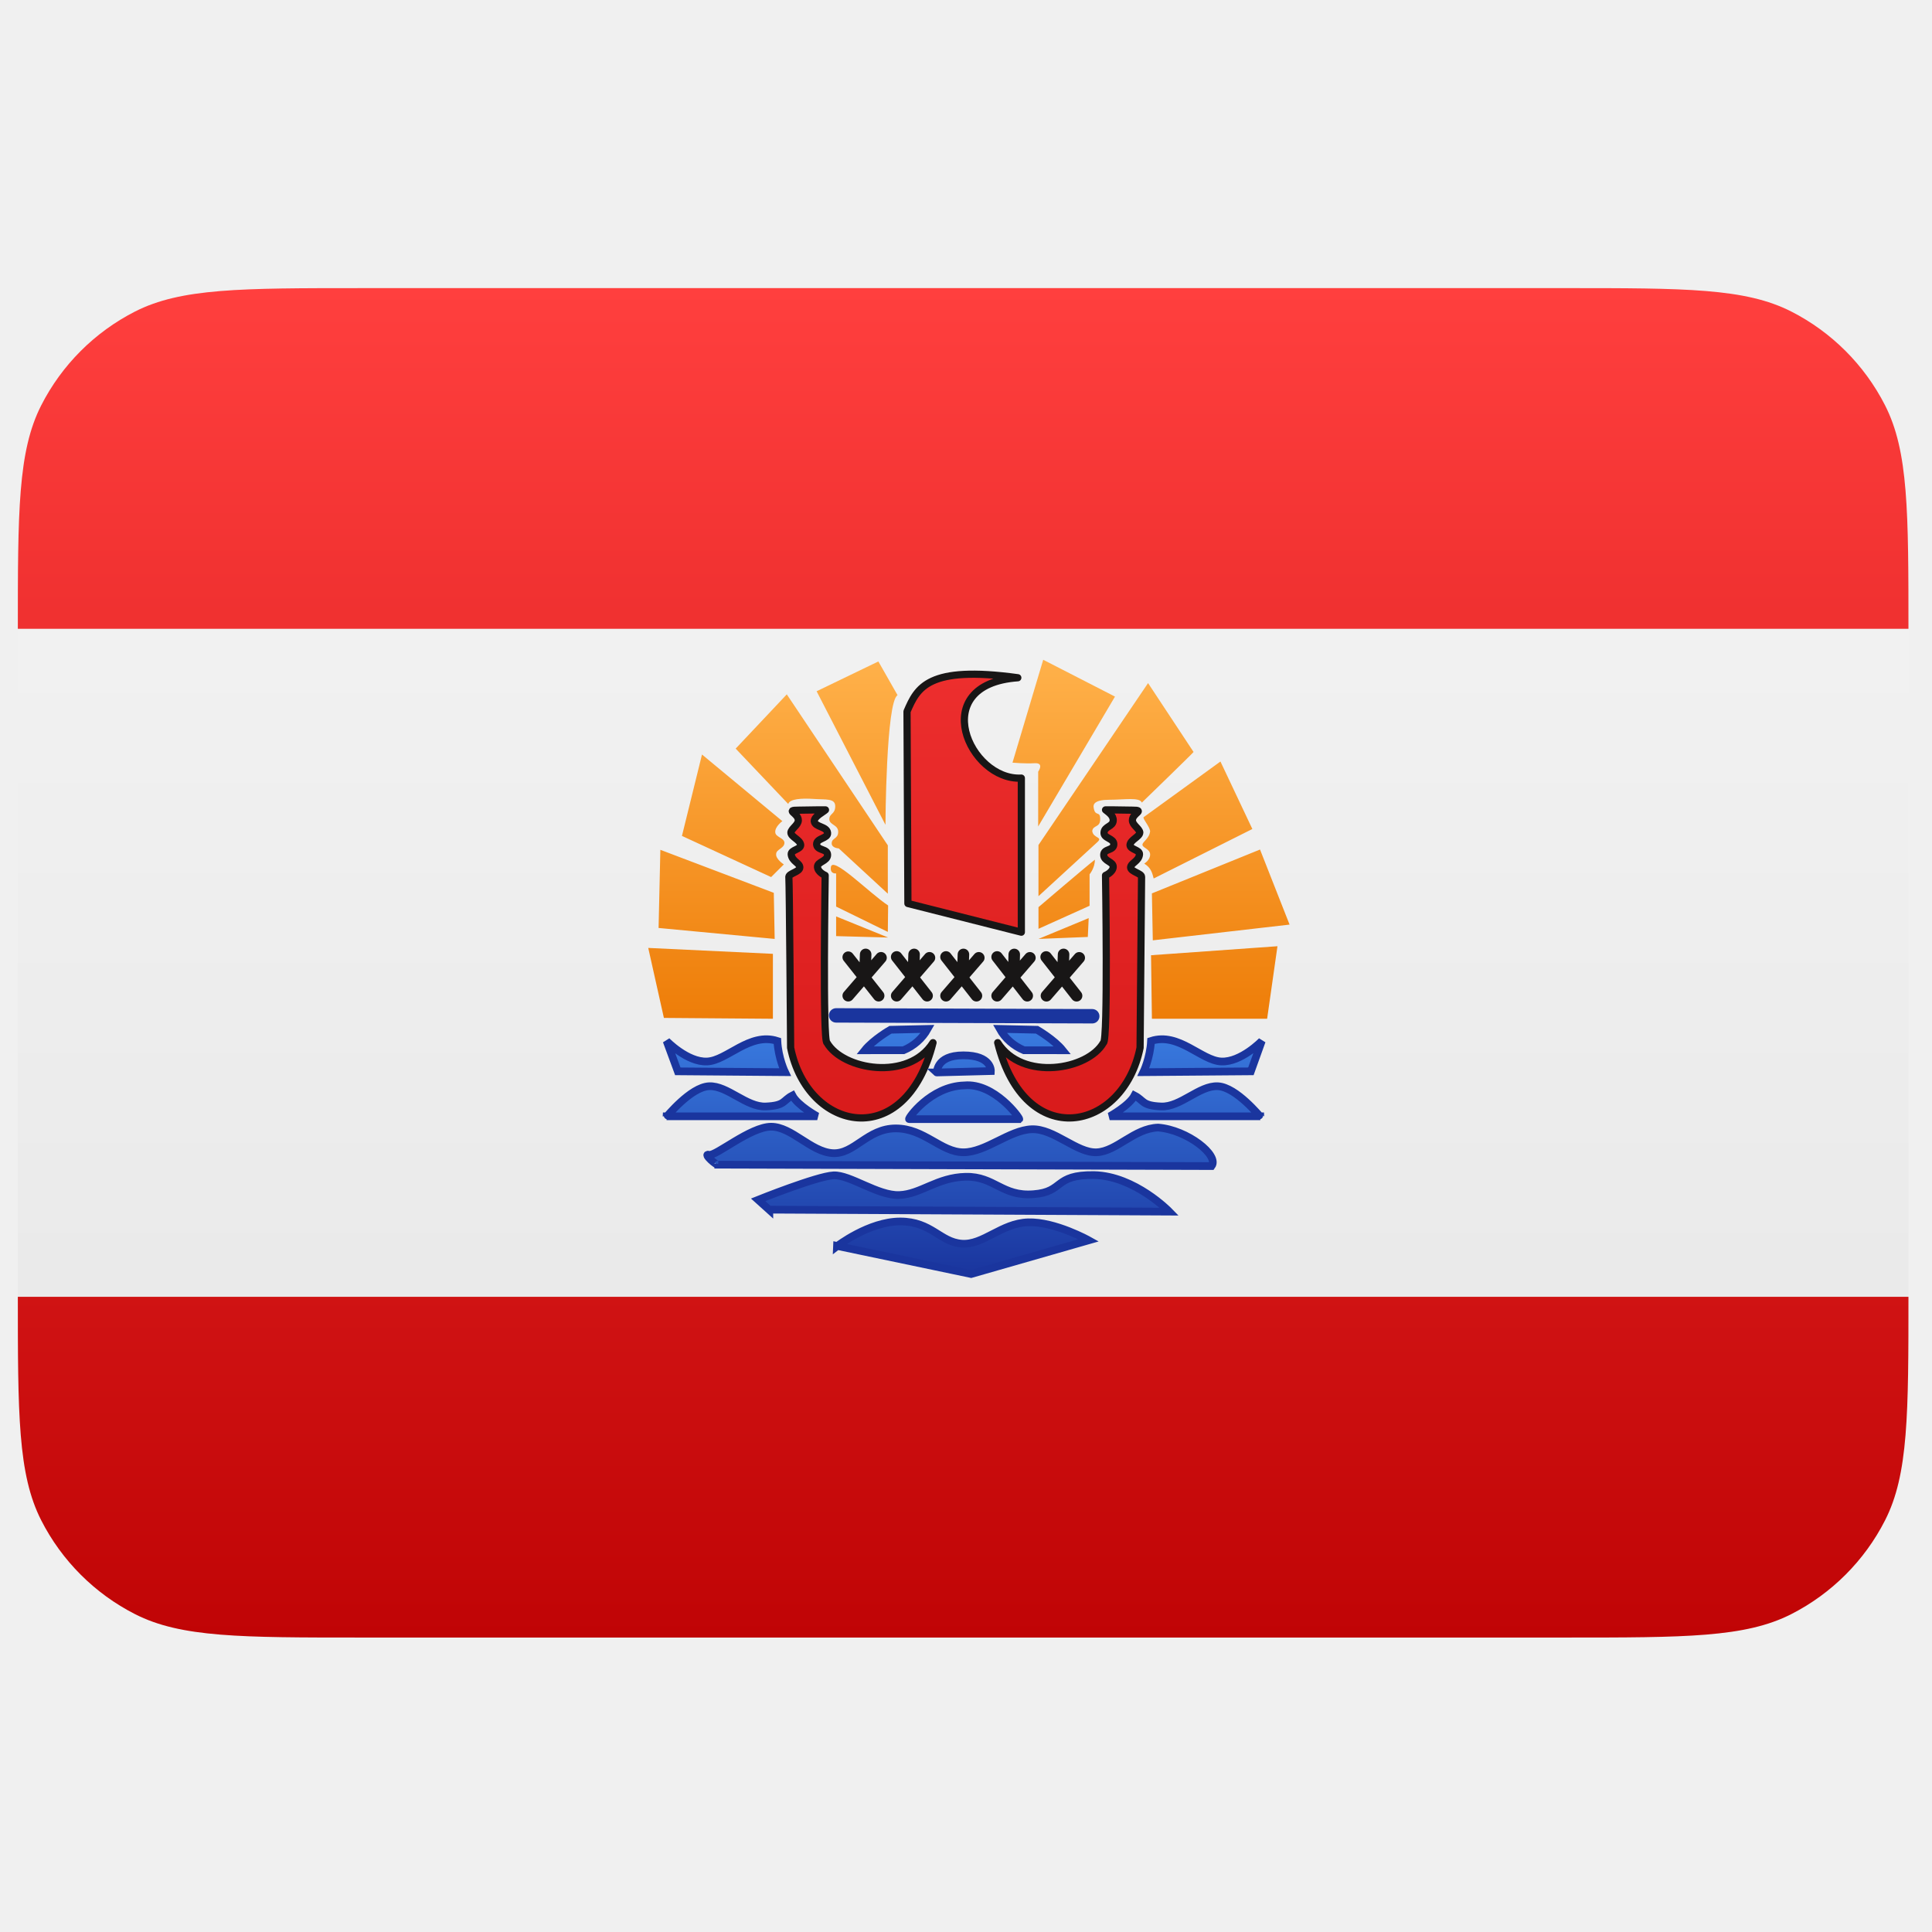
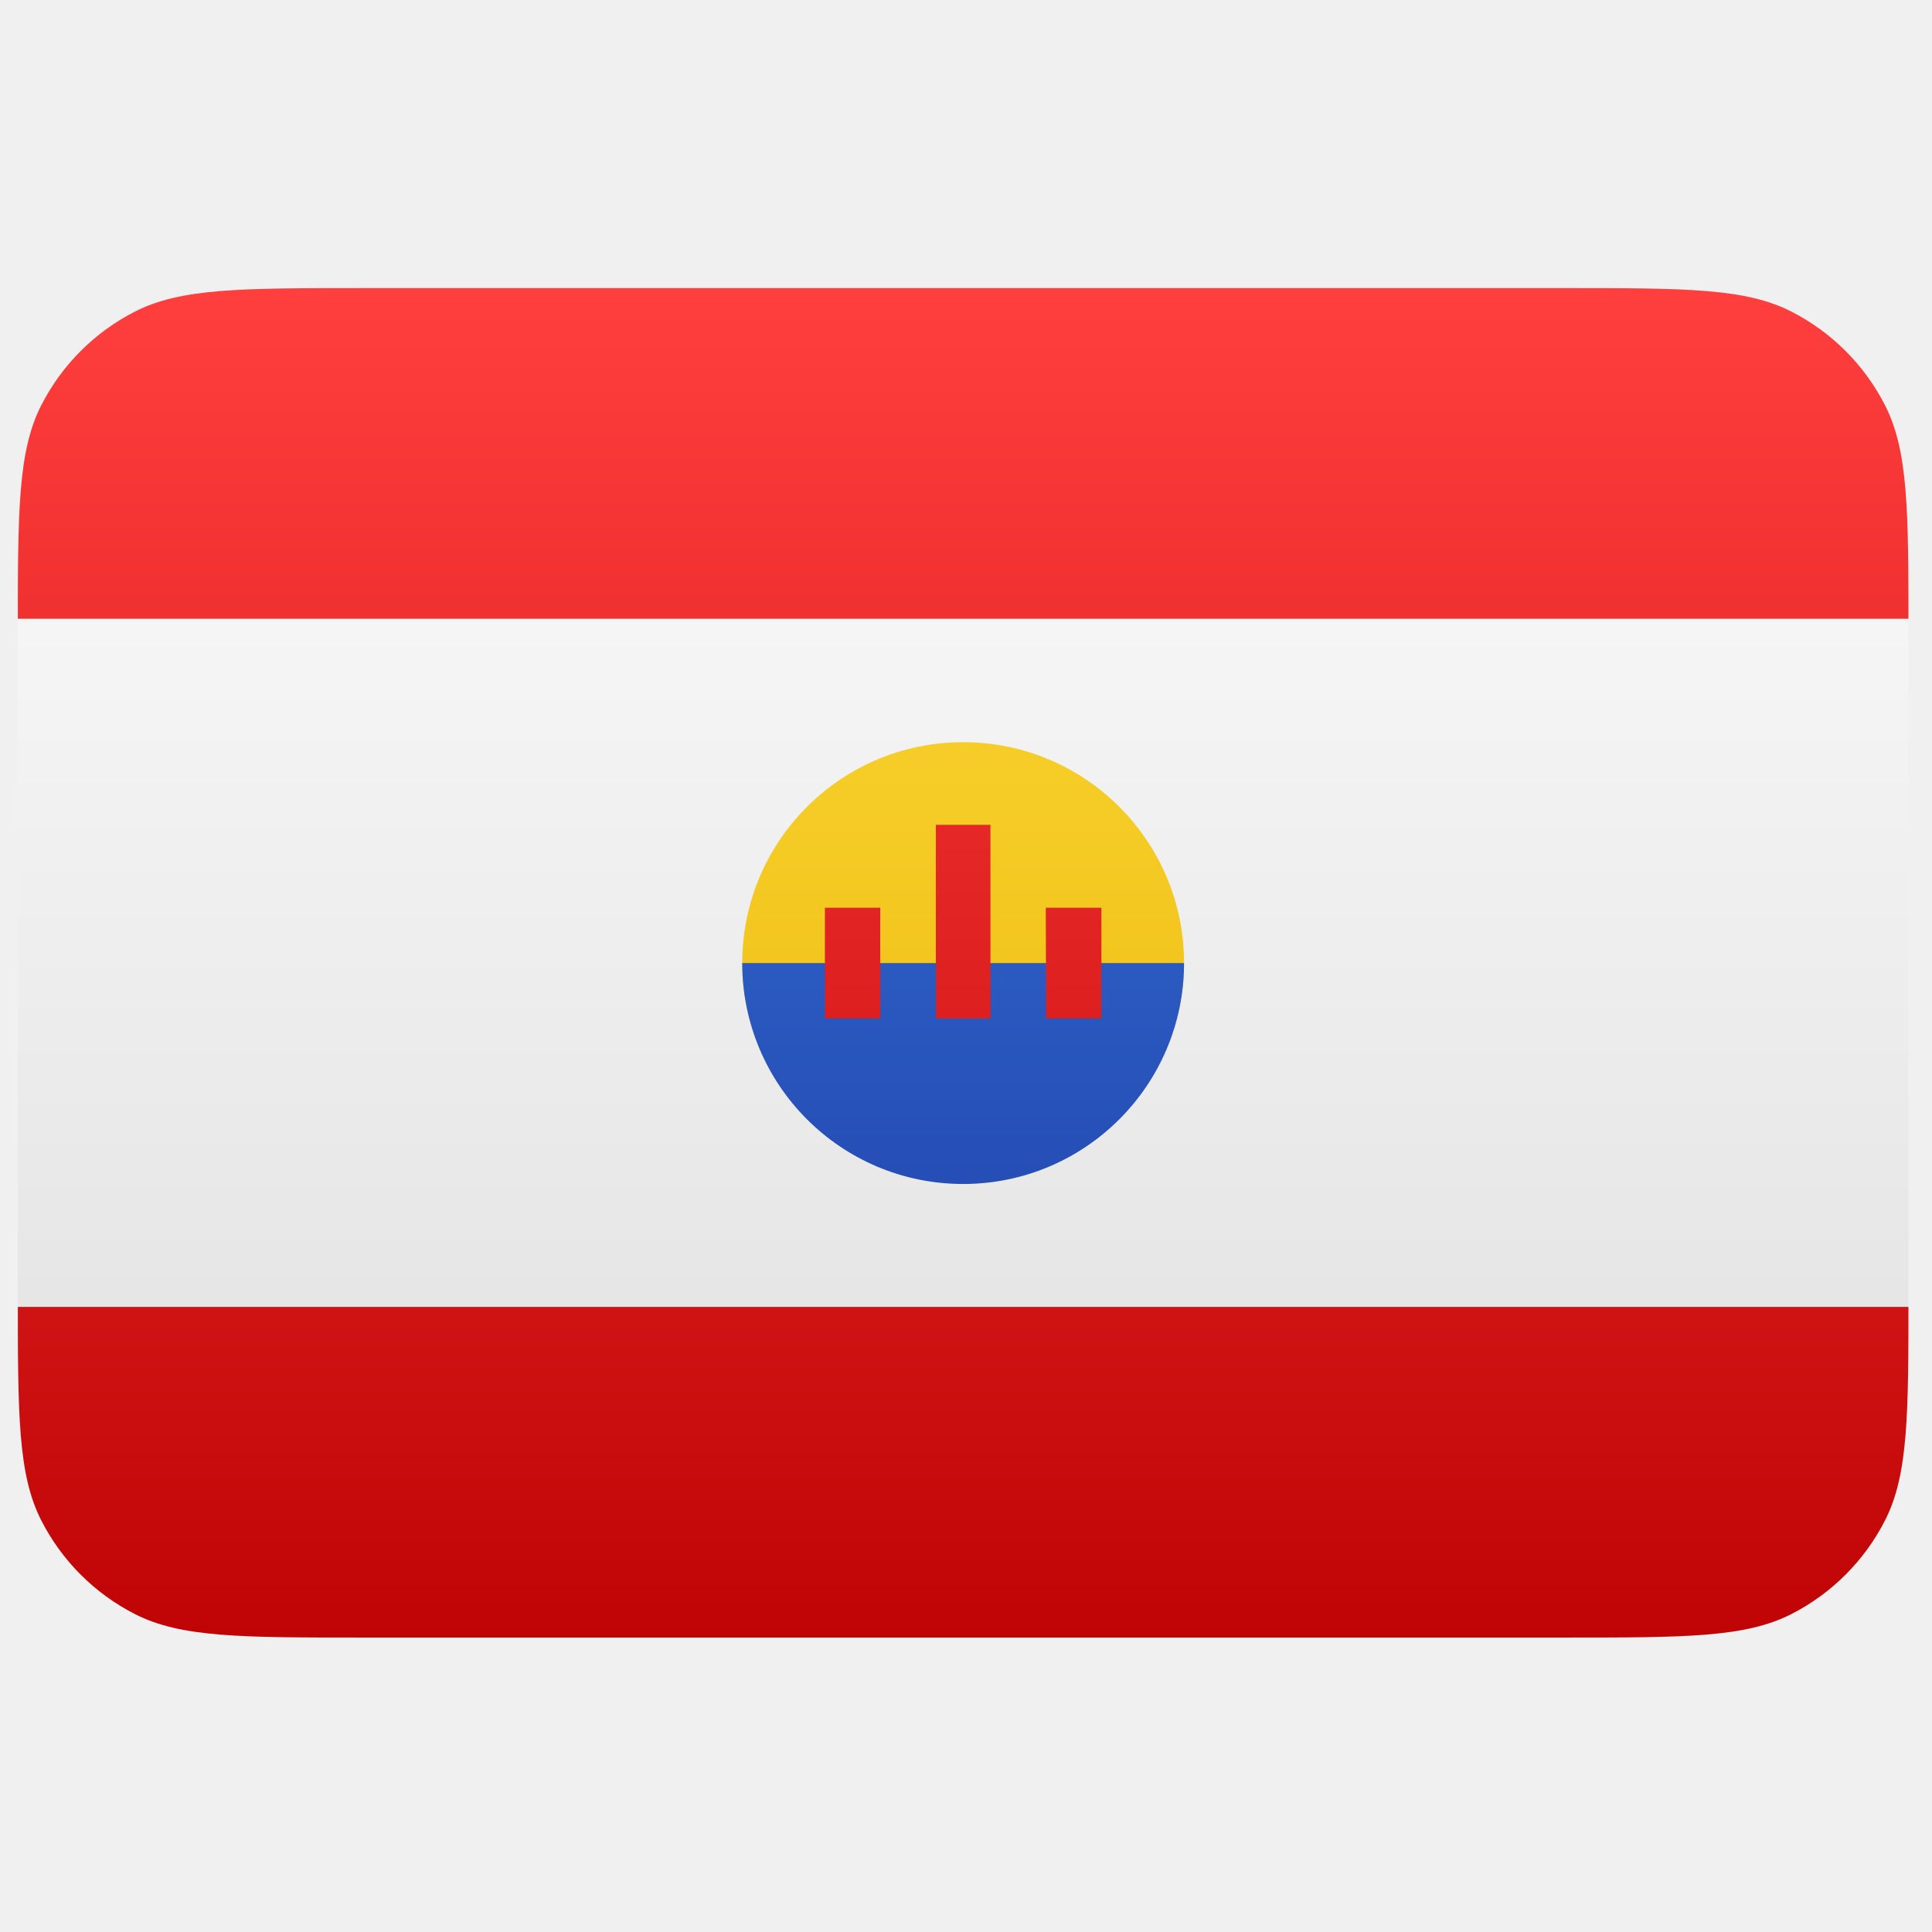
<svg xmlns="http://www.w3.org/2000/svg" viewBox="0 0 144 144" width="144" height="144">
  <defs>
    <mask id="pf-board" maskUnits="userSpaceOnUse" maskContentUnits="userSpaceOnUse" x="0" y="0" width="144" height="144" mask-type="alpha">
      <path d="M 116.645 21.474 c 8.961 0 13.441 0 16.864 1.744 a 16 16 0 0 1 6.992 6.992 c 1.744 3.423 1.744 7.903 1.744 16.864 L 142.245 96.453 c 0 8.961 0 13.441 -1.744 16.864 a 16 16 0 0 1 -6.992 6.992 c -3.423 1.744 -7.903 1.744 -16.864 1.744 L 26.929 122.053 c -8.961 0 -13.441 0 -16.864 -1.744 a 16 16 0 0 1 -6.992 -6.992 c -1.744 -3.423 -1.744 -7.903 -1.744 -16.864 L 1.329 47.075 c 0 -8.961 0 -13.441 1.744 -16.864 a 16 16 0 0 1 6.992 -6.992 c 3.423 -1.744 7.903 -1.744 16.864 -1.744 Z" fill="#FFFFFF" />
    </mask>
-     <linearGradient id="pf-white" x1="72" y1="21.474" x2="72" y2="122.053" gradientUnits="userSpaceOnUse">
-       <stop stop-color="#F5F5F5" />
-       <stop offset="1" stop-color="#E6E6E6" />
-     </linearGradient>
-     <linearGradient id="pf-blue" x1="72" y1="75.682" x2="72" y2="94.959" gradientUnits="userSpaceOnUse">
-       <stop stop-color="#3B7FE4" />
-       <stop offset="1" stop-color="#1A359E" />
-     </linearGradient>
    <linearGradient id="pf-red" x1="72" y1="21.474" x2="72" y2="122.053" gradientUnits="userSpaceOnUse">
      <stop stop-color="#FF3F3E" />
      <stop offset="1" stop-color="#C00405" />
    </linearGradient>
-     <linearGradient id="pf-orange" x1="72" y1="49.175" x2="72" y2="75.933" gradientUnits="userSpaceOnUse">
-       <stop stop-color="#FFB14A" />
-       <stop offset="1" stop-color="#EE7D08" />
+     <linearGradient id="pf-white" x1="72" y1="46.619" x2="72" y2="96.908" gradientUnits="userSpaceOnUse">
+       <stop stop-color="#F5F5F5" />
+       <stop offset="1" stop-color="#E6E6E6" />
+     </linearGradient>
+     <linearGradient id="pf-emblem-gold" x1="72" y1="21.474" x2="72" y2="122.053" gradientUnits="userSpaceOnUse">
+       <stop stop-color="#FFDD3D" />
+       <stop offset="1" stop-color="#E5AF00" />
+     </linearGradient>
+     <linearGradient id="pf-emblem-blue" x1="72" y1="21.474" x2="72" y2="122.053" gradientUnits="userSpaceOnUse">
+       <stop stop-color="#3B7FE4" />
+       <stop offset="1" stop-color="#1A359E" />
+     </linearGradient>
+     <linearGradient id="pf-emblem-red" x1="72" y1="21.474" x2="72" y2="122.053" gradientUnits="userSpaceOnUse">
+       <stop stop-color="#FF3F3E" />
+       <stop offset="1" stop-color="#C00405" />
    </linearGradient>
  </defs>
  <g mask="url(#pf-board)">
-     <path d="M1.329 21.474h140.916v100.578h-140.916Z" fill="url(#pf-white)" stroke="url(#pf-white)" stroke-width=".5" stroke-linejoin="round" />
-     <path d="M 1.329,21.474 l 140.916,0 l 0,100.578 L 1.329,122.053 z" fill="url(#pf-white)" stroke="url(#pf-white)" stroke-width=".5" stroke-linejoin="round" />
-     <path d="M 18.944,21.474 l 105.687,0 l 0,100.578 L 18.944,122.053 z" fill="url(#pf-white)" stroke="url(#pf-white)" stroke-width=".5" stroke-linejoin="round" />
-     <path d="M 62.385,92.885 s 2.378,-1.844 4.712,-1.844 s 2.95,1.53 4.58,1.655 c 1.607,0.126 2.95,-1.53 4.954,-1.592 s 4.514,1.341 4.514,1.341 l -8.763,2.514 l -9.996,-2.095 z m -5.042,-2.724 l 29.813,0.147 s -2.576,-2.661 -5.615,-2.724 c -3.039,-0.042 -2.202,1.257 -4.514,1.425 c -2.334,0.189 -2.906,-1.341 -5.042,-1.299 s -3.347,1.299 -4.954,1.362 s -3.677,-1.53 -4.91,-1.467 s -5.615,1.823 -5.615,1.823 l 0.837,0.754 z m -3.809,-3.353 l 36.77,0.105 c 0.594,-0.796 -1.805,-2.703 -3.985,-2.871 c -1.805,0.063 -3.083,1.781 -4.58,1.844 s -3.171,-1.781 -4.844,-1.718 s -3.413,1.718 -5.086,1.718 s -2.906,-1.781 -5.042,-1.781 s -3.083,1.949 -4.712,1.844 s -3.039,-1.97 -4.58,-1.97 s -4.117,2.2 -4.624,2.095 c -0.528,-0.147 0.639,0.901 0.683,0.712 z" fill="url(#pf-blue)" fill-rule="evenodd" stroke="#1A359E" stroke-width="0.573" />
-     <path d="m 67.67,67.342 l 8.455,2.137 l 0,-11.483 c -3.875,0.21 -7.09,-6.999 -0.264,-7.481 c -6.716,-0.922 -7.486,0.733 -8.257,2.514 z" fill="url(#pf-red)" fill-rule="evenodd" stroke-linejoin="round" stroke="#181616" stroke-width="0.537" />
-     <path d="m 62.319,75.682 l 19.09,0.063" fill="url(#pf-blue)" fill-rule="evenodd" stroke-linecap="round" stroke="#1A359E" stroke-width="1.074" />
-     <path d="m 63.222,71.344 l 2.268,2.871 m -2.268,0 l 2.444,-2.829 M 64.521,71.135 l -0.066,1.781 m 2.378,-1.592 l 2.268,2.892 m -2.268,0 l 2.444,-2.829 m -1.145,-0.251 l -0.066,1.781 m 2.444,-1.592 l 2.268,2.892 m -2.268,0 l 2.444,-2.829 m -1.145,-0.251 l -0.066,1.781 m 2.576,-1.592 l 2.246,2.892 m -2.246,0 l 2.444,-2.829 m -1.167,-0.251 l -0.044,1.781 m 2.422,-1.592 l 2.268,2.892 m -2.246,0 l 2.444,-2.829 M 79.273,71.135 l -0.066,1.781" fill="none" stroke-linecap="round" stroke="#181616" stroke-width="0.859" />
-     <path d="m 49.483,75.87 l 8.125,0.063 l 0,-4.84 l -9.292,-0.44 z m -0.396,-6.705 l 8.653,0.817 l -0.066,-3.436 l -8.455,-3.206 l -0.132,5.846 z m 1.761,-6.852 l 6.627,3.059 l 0.947,-0.943 s -0.617,-0.398 -0.572,-0.775 c 0,-0.356 0.617,-0.419 0.617,-0.838 c 0,-0.356 -0.661,-0.419 -0.683,-0.775 c -0.044,-0.419 0.528,-0.838 0.528,-0.838 l -5.989,-4.966 l -1.497,6.077 z m 43.596,13.62 l -8.587,0 l -0.066,-4.736 l 9.424,-0.671 z M 85.923,70.087 l 10.194,-1.173 l -2.202,-5.595 l -8.059,3.269 z m 7.42,-8.298 L 85.989,65.477 c -0.11,-0.419 -0.198,-0.796 -0.705,-1.111 c 0,0 0.44,-0.251 0.44,-0.671 s -0.572,-0.503 -0.572,-0.733 s 0.528,-0.461 0.572,-1.027 c -0.066,-0.377 -0.572,-0.922 -0.484,-1.027 l 5.725,-4.149 z m -15.941,8.193 l 3.677,-0.147 l 0.066,-1.404 z m -11.229,-0.105 l -3.853,-0.105 l 0,-1.467 l 3.875,1.572 z m 0,-0.419 l -3.853,-1.886 l 0,-2.473 s -0.44,0.063 -0.396,-0.419 c 0.022,-1.027 2.84,1.865 4.272,2.808 z m 11.229,-0.23 l 0,-1.613 s 3.479,-2.975 4.205,-3.541 c 0,0.629 -0.396,1.09 -0.396,1.09 l 0,2.347 z M 54.833,55.797 l 3.919,4.128 c 0.088,-0.377 0.991,-0.44 1.894,-0.377 s 1.607,-0.063 1.607,0.545 s -0.44,0.524 -0.44,0.964 s 0.661,0.398 0.661,0.943 s -0.484,0.44 -0.484,0.859 c 0,0.356 0.528,0.377 0.528,0.377 l 3.655,3.374 l 0,-3.604 l -7.53,-11.252 z m 6.033,-4.275 l 5.13,9.953 s 0.044,-9.178 0.903,-9.66 l -1.431,-2.514 z m 22.238,0.398 l -5.725,9.681 L 77.38,57.515 s 0.484,-0.671 -0.264,-0.629 s -1.651,-0.042 -1.651,-0.042 l 2.29,-7.669 z M 88.961,56.048 c -0.066,0.105 -3.853,3.772 -3.853,3.772 c -0.176,-0.419 -1.321,-0.21 -2.422,-0.21 s -1.233,0.335 -1.167,0.608 c 0.11,0.691 0.484,0.168 0.484,0.838 c 0,0.65 -0.528,0.419 -0.594,0.88 c 0.066,0.566 0.837,0.419 0.374,0.838 l -4.382,4.023 l 0,-3.814 l 8.169,-12.069 z" fill="url(#pf-orange)" fill-rule="evenodd" />
-     <path d="M 69.541,77.714 c -1.828,2.892 -6.738,2.033 -7.905,0 c -0.33,-0.084 -0.132,-12.467 -0.132,-12.467 s -0.55,-0.23 -0.572,-0.629 s 0.749,-0.419 0.749,-0.901 s -0.793,-0.293 -0.815,-0.796 c 0,-0.461 0.859,-0.419 0.815,-0.838 c -0.044,-0.503 -0.947,-0.419 -0.991,-0.88 c 0,-0.356 0.661,-0.671 0.837,-0.838 l -0.617,0 l -1.409,0.021 c -1.013,0 0,0.21 0,0.754 c 0,0.356 -0.506,0.608 -0.55,0.901 c -0.022,0.335 0.705,0.545 0.727,0.943 c 0,0.335 -0.727,0.356 -0.705,0.691 c 0.044,0.524 0.661,0.65 0.639,0.985 c 0,0.314 -0.793,0.44 -0.815,0.691 c 0.044,0.503 0.132,12.74 0.132,12.74 c 1.255,6.244 8.543,7.816 10.613,-0.377 z m 4.822,0 c 1.828,2.892 6.738,2.033 7.883,0 c 0.352,-0.084 0.154,-12.467 0.154,-12.467 s 0.55,-0.23 0.572,-0.629 s -0.705,-0.419 -0.705,-0.901 s 0.749,-0.293 0.749,-0.796 c 0,-0.461 -0.771,-0.419 -0.727,-0.88 s 0.661,-0.419 0.683,-0.88 c 0.022,-0.398 -0.374,-0.629 -0.572,-0.796 l 0.594,0 l 1.409,0.021 c 0.991,0 0,0.21 0,0.754 c 0,0.356 0.506,0.608 0.55,0.901 c 0,0.335 -0.705,0.545 -0.727,0.943 c 0,0.335 0.727,0.356 0.705,0.691 c -0.044,0.524 -0.661,0.65 -0.661,0.985 c 0.022,0.314 0.815,0.44 0.815,0.691 l -0.11,12.74 c -1.255,6.244 -8.565,7.816 -10.613,-0.377 z" fill="url(#pf-red)" fill-rule="evenodd" stroke-linejoin="round" stroke="#181616" stroke-width="0.537" />
-     <path d="M 67.758,83.414 L 75.971,83.414 c 0.066,-0.063 -1.85,-2.724 -4.095,-2.514 c -2.532,0.063 -4.25,2.514 -4.117,2.514 z m 26.18,-0.21 l -11.229,0 s 1.453,-0.796 1.85,-1.551 c 0.727,0.377 0.528,0.754 1.982,0.817 s 2.84,-1.572 4.227,-1.509 s 3.171,2.305 3.171,2.263 z m -44.256,0 l 11.229,0 s -1.453,-0.796 -1.85,-1.551 c -0.727,0.377 -0.528,0.754 -1.982,0.817 s -2.862,-1.572 -4.227,-1.509 c -1.387,0.063 -3.171,2.305 -3.171,2.263 z m 0.837,-3.353 l 7.993,0.063 s -0.506,-1.048 -0.572,-2.326 c -2.07,-0.671 -3.743,1.467 -5.24,1.53 c -1.475,0.063 -3.016,-1.53 -3.016,-1.53 z m 42.715,0 l -8.015,0.063 s 0.506,-1.048 0.572,-2.326 c 2.07,-0.671 3.743,1.467 5.24,1.53 c 1.475,0.063 3.016,-1.53 3.016,-1.53 z M 69.805,79.936 l 4.051,-0.105 s 0.066,-1.173 -2.048,-1.173 s -1.938,1.341 -2.004,1.278 z m -2.466,-1.655 a 3.743,3.562 0 0,0 1.805,-1.592 l -2.774,0.063 s -1.277,0.733 -1.916,1.53 z m 8.983,0 a 3.743,3.562 0 0,1 -1.805,-1.592 l 2.774,0.063 s 1.277,0.733 1.916,1.53 z" fill="url(#pf-blue)" fill-rule="evenodd" stroke="#1A359E" stroke-width="0.573" />
-     <path d="M -7.478,96.908 l 158.531,0 l 0,25.145 L -7.478,122.053 z m 0,-75.434 l 158.531,0 l 0,25.145 L -7.478,46.619 z" fill="url(#pf-red)" fill-rule="evenodd" stroke="url(#pf-red)" stroke-width=".5" stroke-linejoin="round" />
+     <path d="M 1.329 21.474 h 140.916 v 100.578 h -140.916 Z" fill="url(#pf-red)" stroke="url(#pf-red)" stroke_width="0.5" stroke-linejoin="round" />
+     <path d="M 1.329 46.619 h 140.916 v 50.289 h -140.916 Z" fill="url(#pf-white)" stroke="url(#pf-white)" stroke_width="0.5" stroke-linejoin="round" />
+     <path d="M 88.252,71.782 c 0,9.102 -7.363,14.43 -16.465,14.43 s -16.465,-5.328 -16.465,-14.43 a 16.465,16.465 0 0,1 32.93,0 z" fill="url(#pf-emblem-gold)" />
+     <path d="M 88.252,71.782 a 16.465,16.465 0 0,1 -32.93,0" fill="url(#pf-emblem-blue)" />
+     <path d="M 61.483,67.656 l 4.125,0 l 0,8.251 l -4.125,0 z m 16.465,0 l 4.144,0 l 0,8.251 l -4.125,0 z M 69.752,61.478 l 4.07,0 l 0,14.43 l -4.07,0 z" fill="url(#pf-emblem-red)" />
  </g>
</svg>
